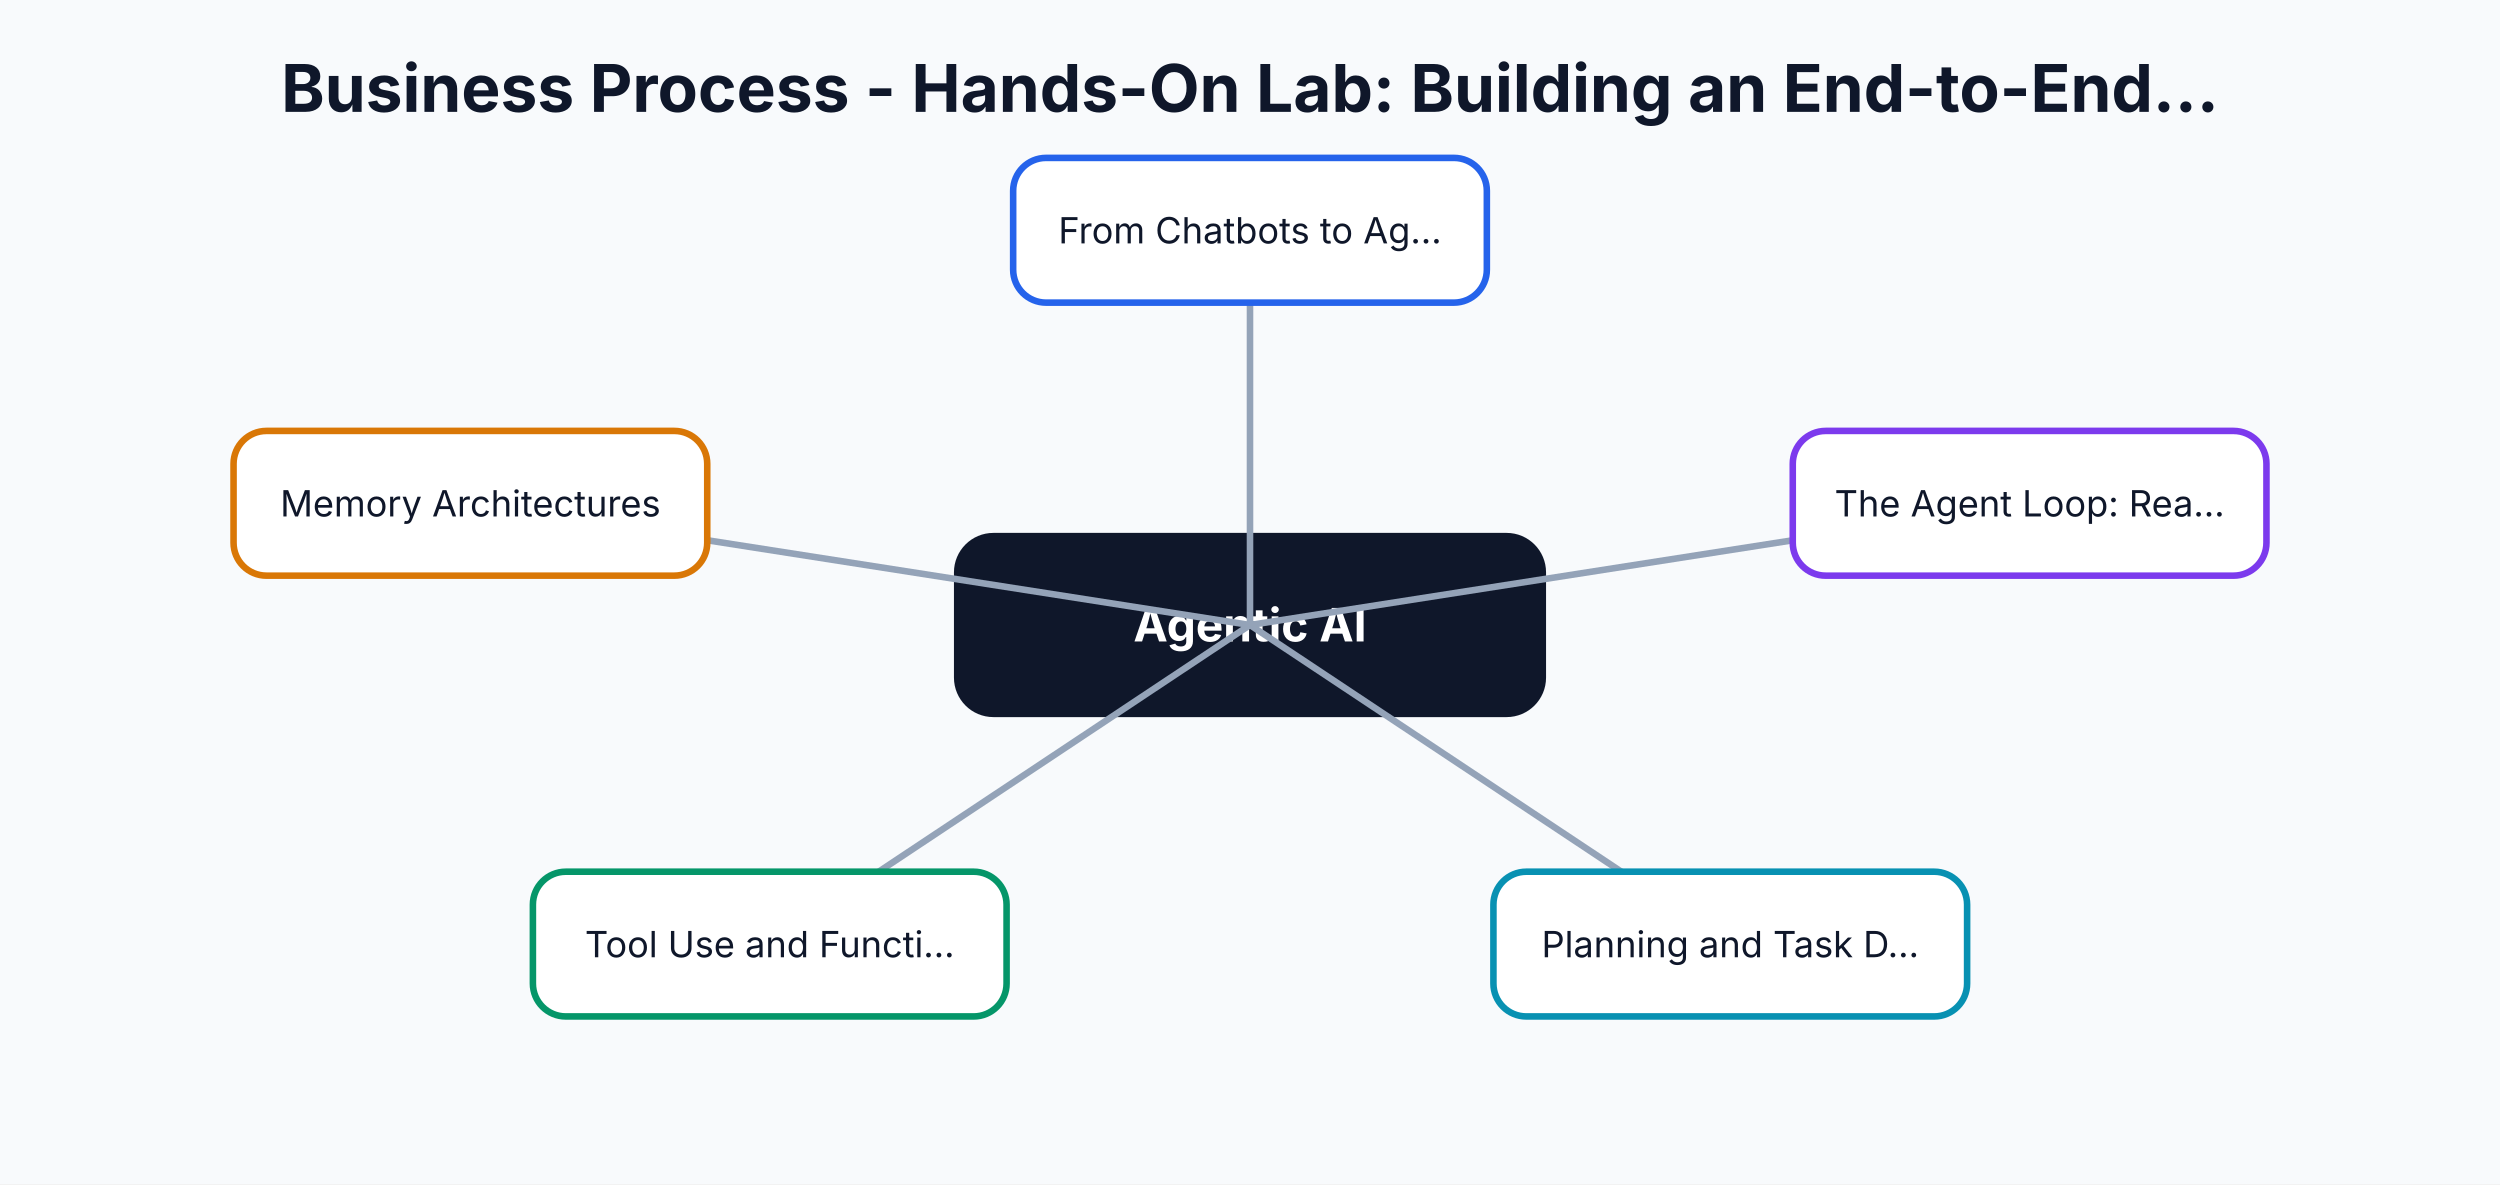
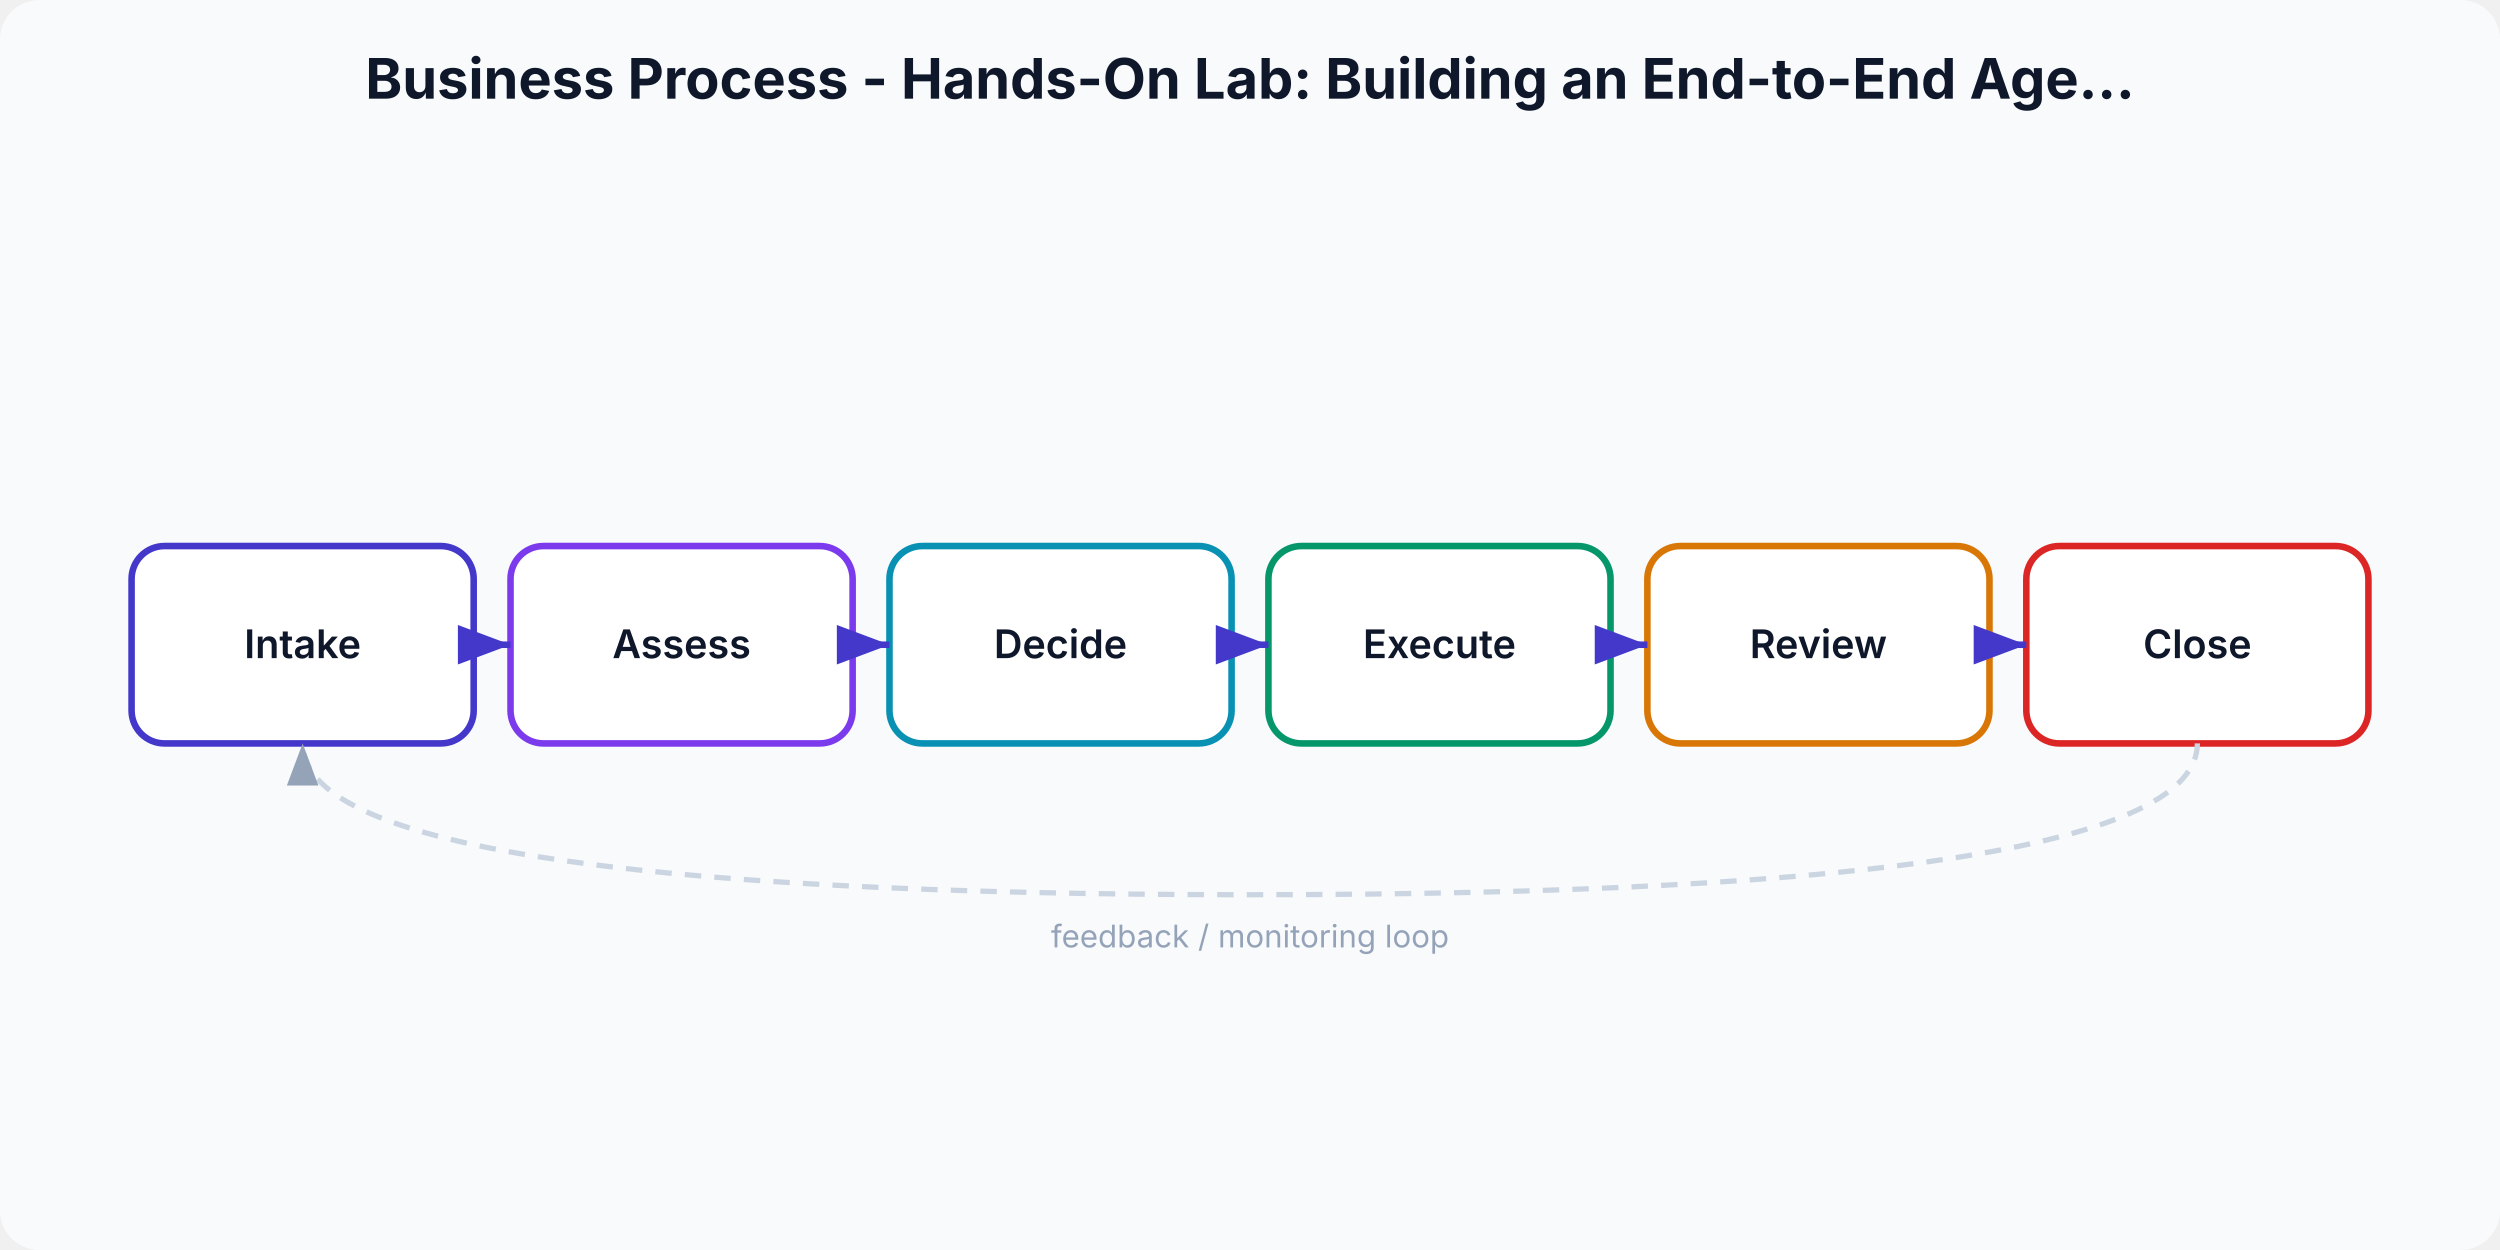
- <svg xmlns="http://www.w3.org/2000/svg" width="760" height="360" viewBox="0 0 760 360" font-family="Inter, Arial, sans-serif">
-   <rect width="760" height="360" fill="#f8fafc" />
-   <text x="380" y="34" text-anchor="middle" font-size="20" font-weight="700" fill="#0f172a">Business Process - Hands-On Lab: Building an End-to-End…</text>
-   <rect x="290" y="162" width="180" height="56" rx="12" fill="#0f172a" />
-   <text x="380" y="195" text-anchor="middle" font-size="14" font-weight="700" fill="#ffffff">Agentic AI</text>
-   <line x1="380" y1="190" x2="380" y2="70" stroke="#94a3b8" stroke-width="2" />
-   <rect x="308" y="48" width="144" height="44" rx="10" fill="#ffffff" stroke="#2563eb" stroke-width="2" />
-   <text x="380" y="74" text-anchor="middle" font-size="11" fill="#0f172a">From Chatbots to Ag…</text>
-   <line x1="380" y1="190" x2="617" y2="153" stroke="#94a3b8" stroke-width="2" />
-   <rect x="545" y="131" width="144" height="44" rx="10" fill="#ffffff" stroke="#7c3aed" stroke-width="2" />
-   <text x="617" y="157" text-anchor="middle" font-size="11" fill="#0f172a">The Agent Loop: Rea…</text>
-   <line x1="380" y1="190" x2="526" y2="287" stroke="#94a3b8" stroke-width="2" />
-   <rect x="454" y="265" width="144" height="44" rx="10" fill="#ffffff" stroke="#0891b2" stroke-width="2" />
-   <text x="526" y="291" text-anchor="middle" font-size="11" fill="#0f172a">Planning and Task D…</text>
-   <line x1="380" y1="190" x2="234" y2="287" stroke="#94a3b8" stroke-width="2" />
-   <rect x="162" y="265" width="144" height="44" rx="10" fill="#ffffff" stroke="#059669" stroke-width="2" />
-   <text x="234" y="291" text-anchor="middle" font-size="11" fill="#0f172a">Tool Use and Functi…</text>
-   <line x1="380" y1="190" x2="143" y2="153" stroke="#94a3b8" stroke-width="2" />
-   <rect x="71" y="131" width="144" height="44" rx="10" fill="#ffffff" stroke="#d97706" stroke-width="2" />
-   <text x="143" y="157" text-anchor="middle" font-size="11" fill="#0f172a">Memory Architectures</text>
+ <svg xmlns="http://www.w3.org/2000/svg" width="760" height="380" viewBox="0 0 760 380" font-family="Inter, Segoe UI, Arial, sans-serif">
+   <defs>
+     <marker id="arrow" markerWidth="10" markerHeight="10" refX="8" refY="3" orient="auto" markerUnits="strokeWidth">
+       <path d="M0,0 L8,3 L0,6 z" fill="#94a3b8" />
+     </marker>
+     <marker id="arrowA" markerWidth="10" markerHeight="10" refX="8" refY="3" orient="auto" markerUnits="strokeWidth">
+       <path d="M0,0 L8,3 L0,6 z" fill="#4338ca" />
+     </marker>
+   </defs>
+   <rect width="760" height="380" rx="12" fill="#f8fafc" />
+   <text x="380" y="30" text-anchor="middle" font-size="17" font-weight="700" fill="#0f172a">Business Process - Hands-On Lab: Building an End-to-End Age…</text>
+   <rect x="40.0" y="166.0" width="104" height="60" rx="10" fill="#ffffff" stroke="#4338ca" stroke-width="2" />
+   <text x="92.0" y="200.08" text-anchor="middle" font-size="12" font-weight="600" fill="#0f172a">Intake</text>
+   <rect x="155.2" y="166.0" width="104" height="60" rx="10" fill="#ffffff" stroke="#7c3aed" stroke-width="2" />
+   <text x="207.2" y="200.08" text-anchor="middle" font-size="12" font-weight="600" fill="#0f172a">Assess</text>
+   <line x1="144.0" y1="196.0" x2="155.2" y2="196.0" stroke="#4338ca" stroke-width="2" marker-end="url(#arrowA)" />
+   <rect x="270.4" y="166.0" width="104" height="60" rx="10" fill="#ffffff" stroke="#0891b2" stroke-width="2" />
+   <text x="322.4" y="200.08" text-anchor="middle" font-size="12" font-weight="600" fill="#0f172a">Decide</text>
+   <line x1="259.2" y1="196.0" x2="270.4" y2="196.0" stroke="#4338ca" stroke-width="2" marker-end="url(#arrowA)" />
+   <rect x="385.6" y="166.0" width="104" height="60" rx="10" fill="#ffffff" stroke="#059669" stroke-width="2" />
+   <text x="437.6" y="200.08" text-anchor="middle" font-size="12" font-weight="600" fill="#0f172a">Execute</text>
+   <line x1="374.4" y1="196.0" x2="385.6" y2="196.0" stroke="#4338ca" stroke-width="2" marker-end="url(#arrowA)" />
+   <rect x="500.8" y="166.0" width="104" height="60" rx="10" fill="#ffffff" stroke="#d97706" stroke-width="2" />
+   <text x="552.8" y="200.08" text-anchor="middle" font-size="12" font-weight="600" fill="#0f172a">Review</text>
+   <line x1="489.6" y1="196.0" x2="500.8" y2="196.0" stroke="#4338ca" stroke-width="2" marker-end="url(#arrowA)" />
+   <rect x="616.0" y="166.0" width="104" height="60" rx="10" fill="#ffffff" stroke="#dc2626" stroke-width="2" />
+   <text x="668.0" y="200.08" text-anchor="middle" font-size="12" font-weight="600" fill="#0f172a">Close</text>
+   <line x1="604.8" y1="196.0" x2="616.0" y2="196.0" stroke="#4338ca" stroke-width="2" marker-end="url(#arrowA)" />
+   <path d="M668.0,226.0 q0,46 -288.0,46 q-288.0,0 -288.0,-46" fill="none" stroke="#cbd5e1" stroke-width="1.6" stroke-dasharray="5 4" marker-end="url(#arrow)" />
+   <text x="380.0" y="288.0" text-anchor="middle" font-size="9.5" fill="#94a3b8">feedback / monitoring loop</text>
</svg>
